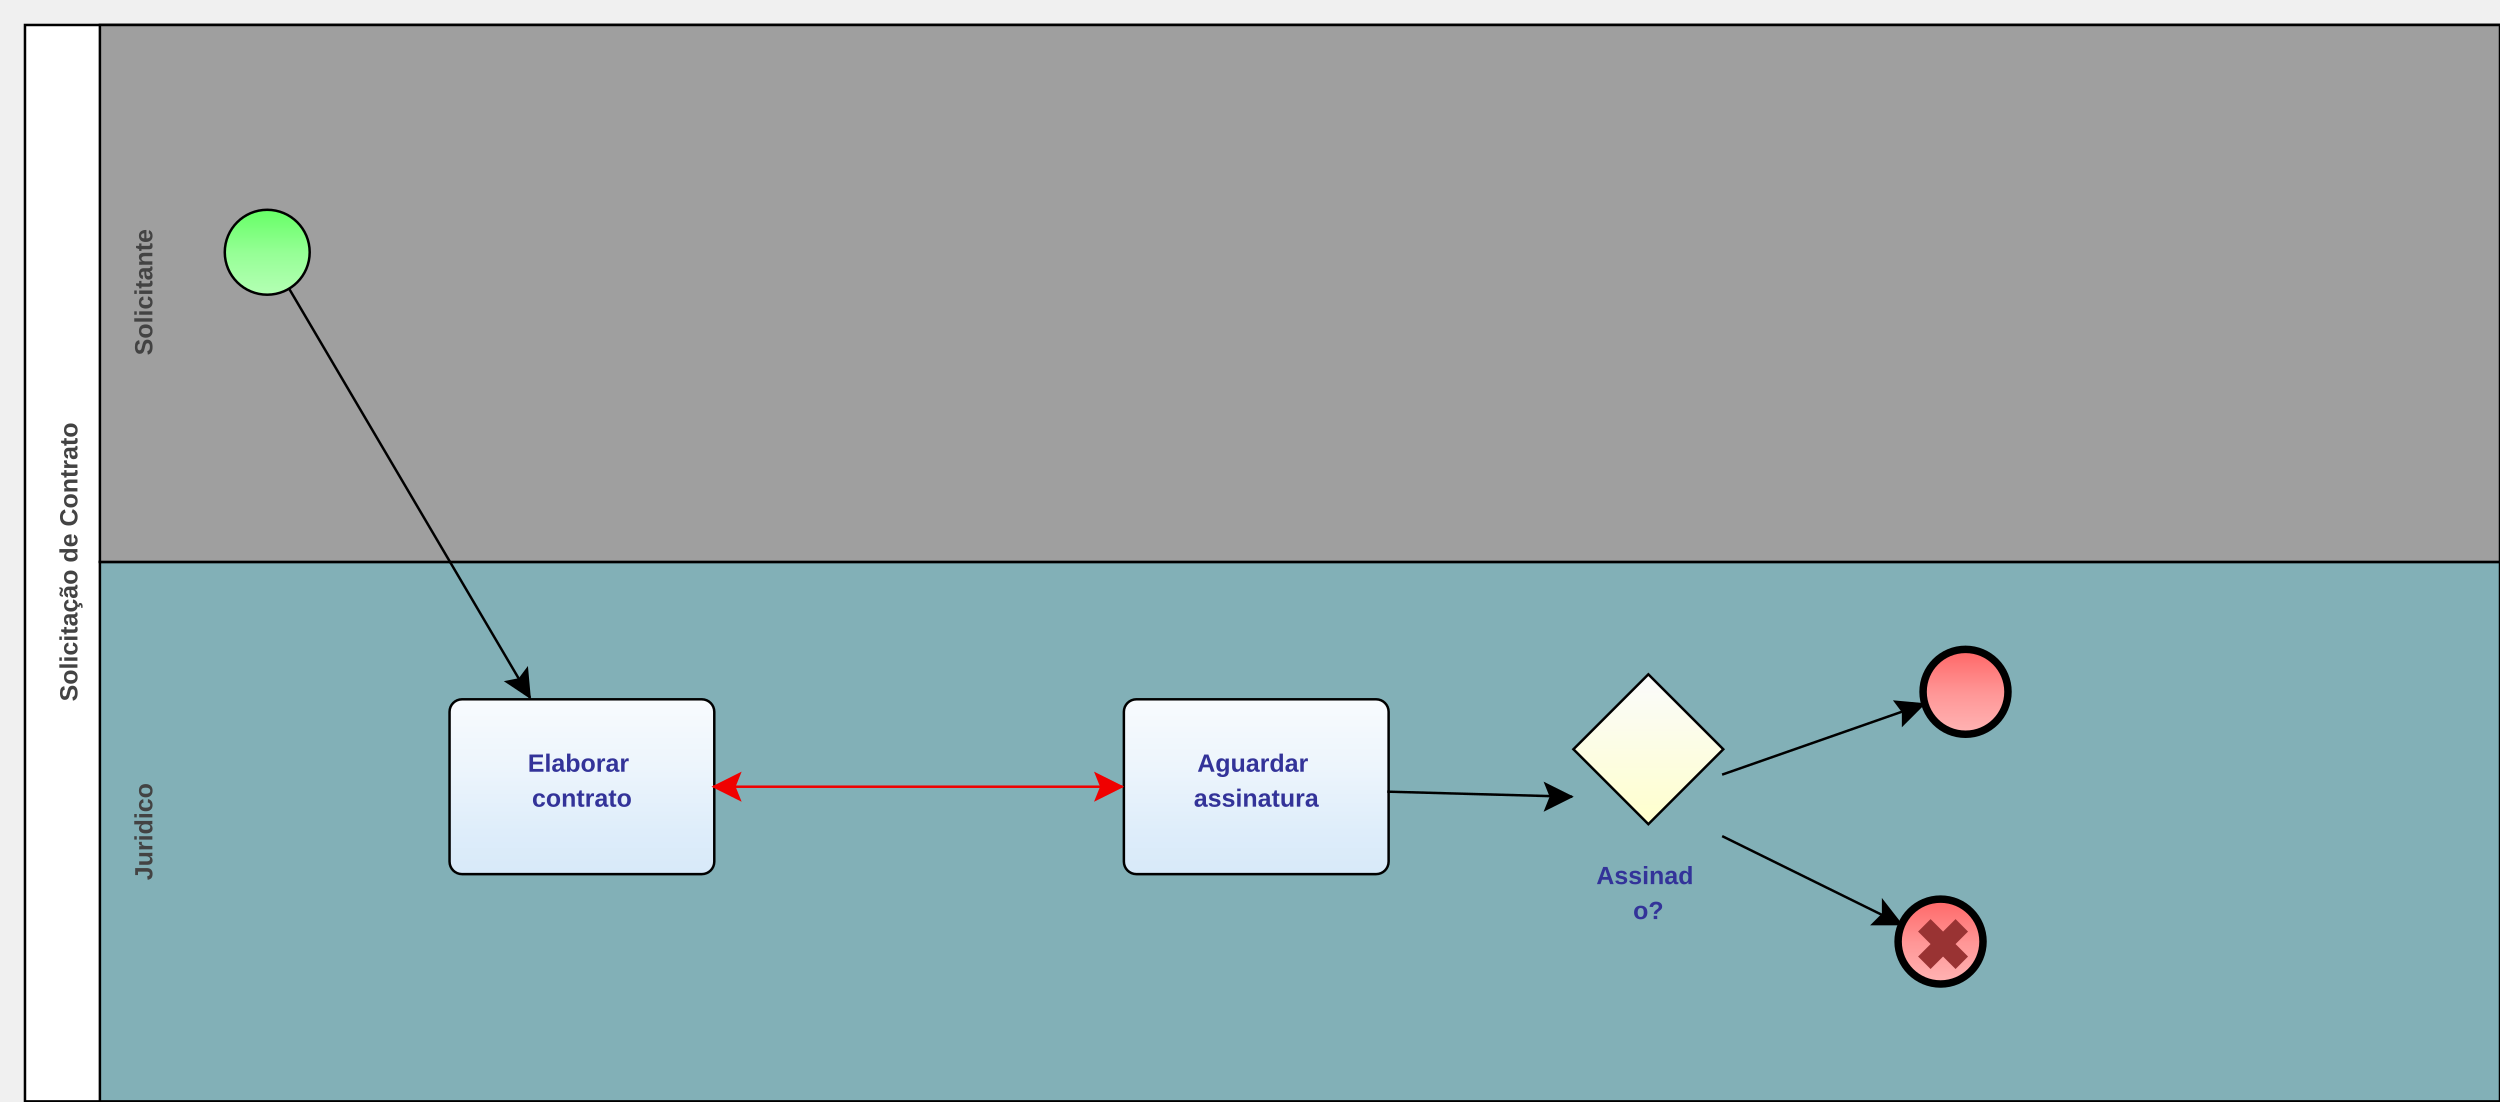
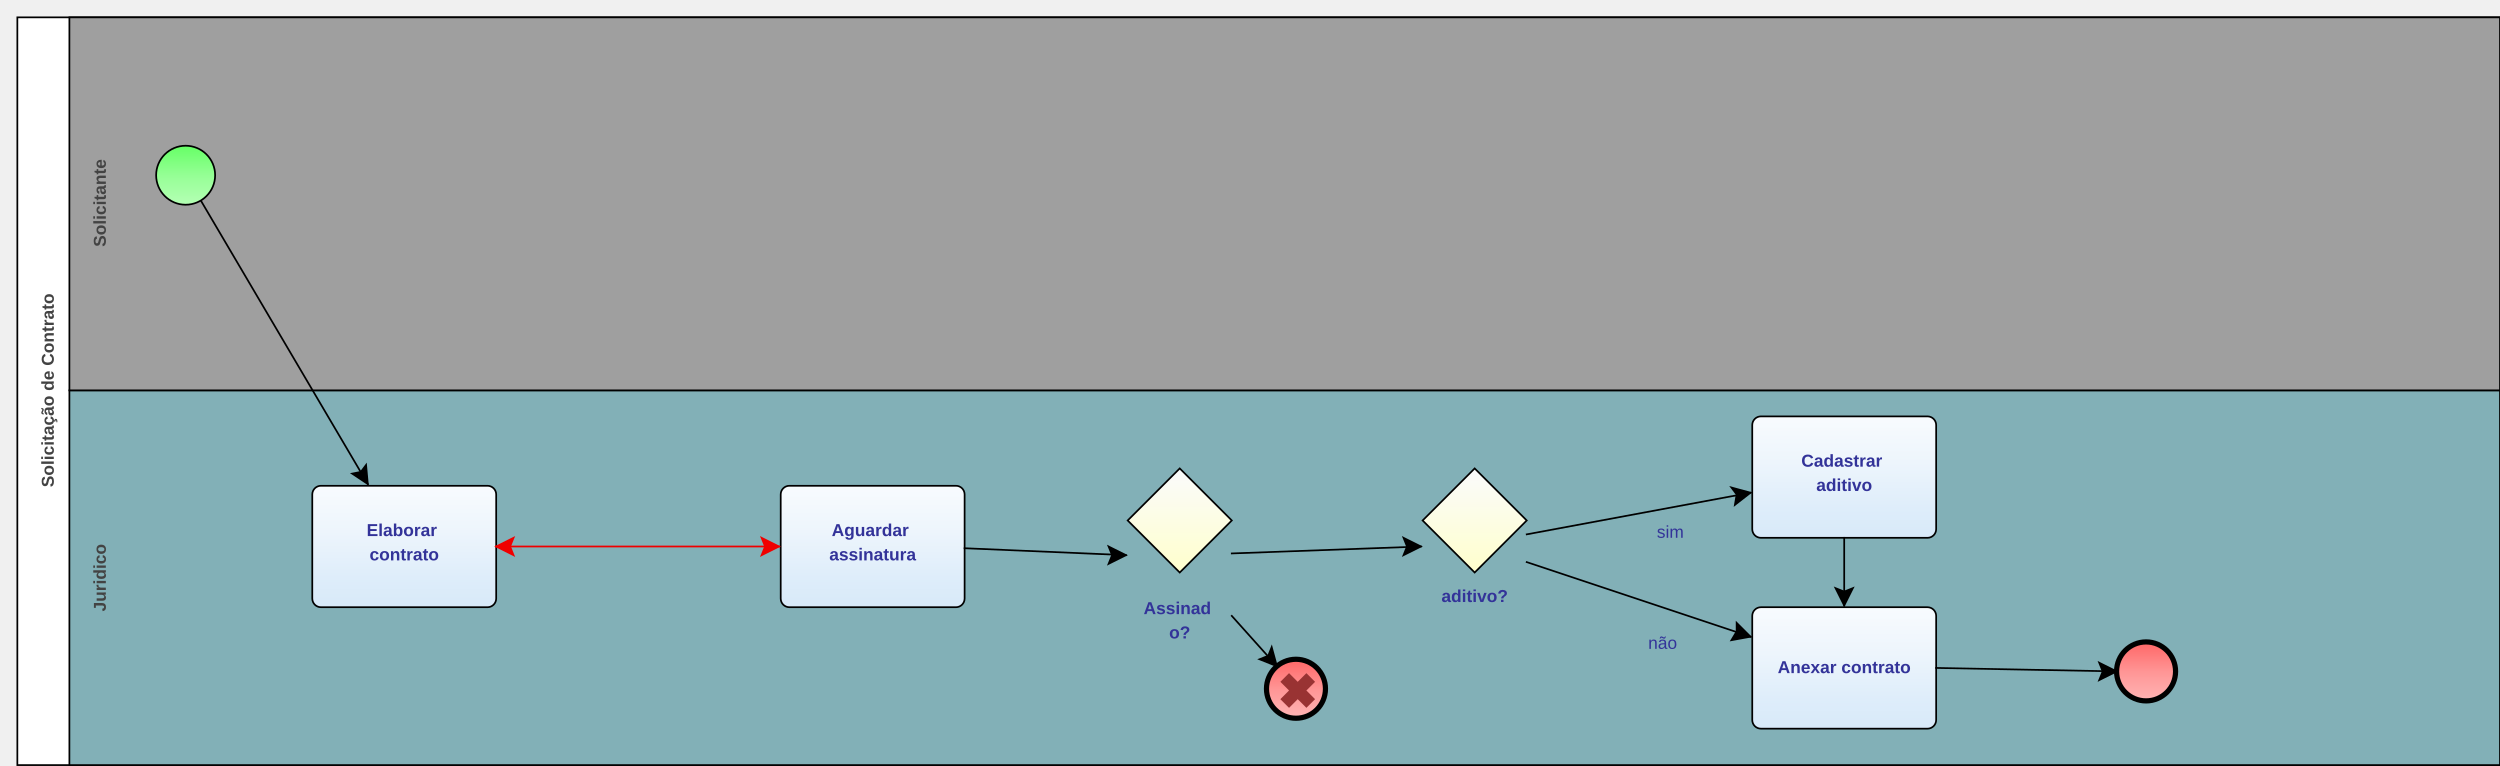
- <svg xmlns="http://www.w3.org/2000/svg" xmlns:xlink="http://www.w3.org/1999/xlink" style="stroke-dasharray:none; shape-rendering:auto; font-family:'Arial'; text-rendering:auto; fill-opacity:1; color-interpolation:auto; color-rendering:auto; font-size:12; fill:black; stroke:black; image-rendering:auto; stroke-miterlimit:10; stroke-linecap:square; stroke-linejoin:miter; font-style:normal; stroke-width:1; stroke-dashoffset:0; font-weight:normal; stroke-opacity:1;" contentScriptType="text/ecmascript" preserveAspectRatio="xMidYMid meet" zoomAndPan="magnify" version="1.0" contentStyleType="text/css" xml:xlink="http://www.w3.org/1999/xlink" width="1001" height="441">
-   <rect x="10" y="10" width="991" height="431" ry="0" rx="0" style="stroke:#000000; fill:#FFFFFF" />
-   <rect x="40" y="225" width="961" height="216" ry="0" rx="0" style="stroke:#000000; fill:#82B0B7" />
+ <svg xmlns="http://www.w3.org/2000/svg" xmlns:xlink="http://www.w3.org/1999/xlink" style="stroke-dasharray:none; shape-rendering:auto; font-family:'Arial'; text-rendering:auto; fill-opacity:1; color-interpolation:auto; color-rendering:auto; font-size:12; fill:black; stroke:black; image-rendering:auto; stroke-miterlimit:10; stroke-linecap:square; stroke-linejoin:miter; font-style:normal; stroke-width:1; stroke-dashoffset:0; font-weight:normal; stroke-opacity:1;" contentScriptType="text/ecmascript" preserveAspectRatio="xMidYMid meet" zoomAndPan="magnify" version="1.0" contentStyleType="text/css" xml:xlink="http://www.w3.org/1999/xlink" width="1441" height="441">
+   <rect x="10" y="10" width="1431" height="431" ry="0" rx="0" style="stroke:#000000; fill:#FFFFFF" />
+   <rect x="40" y="225" width="1401" height="216" ry="0" rx="0" style="stroke:#000000; fill:#82B0B7" />
  <g componentSequence="3">
    <text x="-333" y="47" transform="rotate(270)" text-anchor="middle" style="font-weight:bold;font-size:10px;stroke:none; fill:#434343">
      <tspan dy="14" x="-333">Juridico</tspan>
    </text>
  </g>
-   <rect x="40" y="10" width="961" height="215" ry="0" rx="0" style="stroke:#000000; fill:#9F9F9F" />
+   <rect x="40" y="10" width="1401" height="215" ry="0" rx="0" style="stroke:#000000; fill:#9F9F9F" />
  <g componentSequence="2">
    <text x="-117" y="47" transform="rotate(270)" text-anchor="middle" style="font-weight:bold;font-size:10px;stroke:none; fill:#434343">
      <tspan dy="14" x="-117">Solicitante</tspan>
    </text>
  </g>
  <g componentSequence="1">
    <text x="-225" y="17" transform="rotate(270)" text-anchor="middle" style="font-weight:bold;font-size:10px;stroke:none; fill:#434343">
      <tspan dy="14" x="-225">Solicitação de Contrato</tspan>
    </text>
  </g>
  <g sequence="4">
-     <ellipse cx="107" cy="101" rx="17" ry="17" stroke-width="1" style="fill:url(#linearGradient66FF6696FF96B6FFB6_1526053616);" stroke="336633" />
+     <ellipse cx="107" cy="101" rx="17" ry="17" stroke-width="1" style="fill:url(#linearGradient66FF6696FF96B6FFB6_232486263);" stroke="336633" />
  </g>
  <g sequence="10">
-     <rect x="180" y="280" width="106" height="70" ry="5" rx="5" style="fill:url(#linearGradientF8FBFEEDF5FCDEEDFAD4E7F8E2E5E9_1412587486);" stroke="191970" />
+     <rect x="180" y="280" width="106" height="70" ry="5" rx="5" style="fill:url(#linearGradientF8FBFEEDF5FCDEEDFAD4E7F8E2E5E9_52206268);" stroke="191970" />
  </g>
  <g componentSequence="10">
    <text x="233" y="295" text-anchor="middle" style="font-weight:bold;font-size:10px;stroke:none; fill:#333399">
      <tspan dy="14" x="233">Elaborar</tspan>
      <tspan dy="14" x="233">contrato</tspan>
    </text>
  </g>
  <g sequence="18">
-     <rect x="450" y="280" width="106" height="70" ry="5" rx="5" style="fill:url(#linearGradientF8FBFEEDF5FCDEEDFAD4E7F8E2E5E9_1343082880);" stroke="191970" />
+     <rect x="450" y="280" width="106" height="70" ry="5" rx="5" style="fill:url(#linearGradientF8FBFEEDF5FCDEEDFAD4E7F8E2E5E9_119741959);" stroke="191970" />
  </g>
  <g componentSequence="18">
    <text x="503" y="295" text-anchor="middle" style="font-weight:bold;font-size:10px;stroke:none; fill:#333399">
      <tspan dy="14" x="503">Aguardar</tspan>
      <tspan dy="14" x="503">assinatura</tspan>
    </text>
  </g>
  <g sequence="24">
-     <ellipse cx="787" cy="277" rx="17" ry="17" stroke-width="3" style="fill:url(#linearGradientFF6666FF9696FFB6B6_353326565);" stroke="993333" />
+     <ellipse cx="1237" cy="387" rx="17" ry="17" stroke-width="3" style="fill:url(#linearGradientFF6666FF9696FFB6B6_1109495943);" stroke="993333" />
  </g>
  <g sequence="37">
-     <polygon points=" 630 300 660 270 690 300 660 330 630 300" style="fill:url(#linearGradientFAFBFCFFFFCC_1650085774);" stroke="000000" />
+     <polygon points=" 650 300 680 270 710 300 680 330 650 300" style="fill:url(#linearGradientFAFBFCFFFFCC_336012665);" stroke="000000" />
  </g>
  <g componentSequence="37">
-     <text x="660" y="340" text-anchor="middle" style="font-weight:bold;font-size:10px;stroke:none; fill:#333399">
-       <tspan dy="14" x="660">Assinad</tspan>
-       <tspan dy="14" x="660">o?</tspan>
+     <text x="680" y="340" text-anchor="middle" style="font-weight:bold;font-size:10px;stroke:none; fill:#333399">
+       <tspan dy="14" x="680">Assinad</tspan>
+       <tspan dy="14" x="680">o?</tspan>
    </text>
  </g>
  <g sequence="42">
-     <ellipse cx="777" cy="377" rx="17" ry="17" stroke-width="3" style="fill:url(#linearGradientFF6666FF9696FFB6B6_609231028);" stroke="993333" />
+     <ellipse cx="747" cy="397" rx="17" ry="17" stroke-width="3" style="fill:url(#linearGradientFF6666FF9696FFB6B6_1932104767);" stroke="993333" />
  </g>
  <g sequence="42">
-     <polygon points=" 768 373 773 368 778 373 783 368 788 373 783 378 788 383 783 388 778 383 773 388 768 383 773 378" style="stroke:none; fill:#993333" />
+     <polygon points=" 738 393 743 388 748 393 753 388 758 393 753 398 758 403 753 408 748 403 743 408 738 403 743 398" style="stroke:none; fill:#993333" />
+   </g>
+   <g sequence="44">
+     <rect x="1010" y="350" width="106" height="70" ry="5" rx="5" style="fill:url(#linearGradientF8FBFEEDF5FCDEEDFAD4E7F8E2E5E9_1826979707);" stroke="191970" />
+   </g>
+   <g componentSequence="44">
+     <text x="1063" y="374" text-anchor="middle" style="font-weight:bold;font-size:10px;stroke:none; fill:#333399">
+       <tspan dy="14" x="1063">Anexar contrato</tspan>
+     </text>
+   </g>
+   <g sequence="47">
+     <polygon points=" 820 300 850 270 880 300 850 330 820 300" style="fill:url(#linearGradientFAFBFCFFFFCC_571371464);" stroke="000000" />
+   </g>
+   <g componentSequence="47">
+     <text x="850" y="333" text-anchor="middle" style="font-weight:bold;font-size:10px;stroke:none; fill:#333399">
+       <tspan dy="14" x="850">aditivo?</tspan>
+     </text>
+   </g>
+   <g sequence="49">
+     <rect x="1010" y="240" width="106" height="70" ry="5" rx="5" style="fill:url(#linearGradientF8FBFEEDF5FCDEEDFAD4E7F8E2E5E9_252688925);" stroke="191970" />
+   </g>
+   <g componentSequence="49">
+     <text x="1063" y="255" text-anchor="middle" style="font-weight:bold;font-size:10px;stroke:none; fill:#333399">
+       <tspan dy="14" x="1063">Cadastrar</tspan>
+       <tspan dy="14" x="1063">aditivo</tspan>
+     </text>
  </g>
  <g componentSequence="35">
    <text x="175" y="199" style="font-size:10px;font-weight:none;stroke:none; fill:#333399" text-anchor="left" />
  </g>
  <g componentSequence="36">
    <text x="378" y="315" style="font-size:10px;font-weight:none;stroke:none; fill:#333399" text-anchor="left" />
  </g>
  <g componentSequence="38">
-     <text x="603" y="318" style="font-size:10px;font-weight:none;stroke:none; fill:#333399" text-anchor="left" />
+     <text x="613" y="318" style="font-size:10px;font-weight:none;stroke:none; fill:#333399" text-anchor="left" />
  </g>
  <g componentSequence="41">
-     <text x="735" y="352" style="font-size:10px;font-weight:none;stroke:none; fill:#333399" text-anchor="left" />
+     <text x="731" y="367" style="font-size:10px;font-weight:none;stroke:none; fill:#333399" text-anchor="left" />
  </g>
-   <g componentSequence="43">
-     <text x="740" y="297" style="font-size:10px;font-weight:none;stroke:none; fill:#333399" text-anchor="left" />
+   <g componentSequence="46">
+     <text x="1178" y="386" style="font-size:10px;font-weight:none;stroke:none; fill:#333399" text-anchor="left" />
+   </g>
+   <g componentSequence="48">
+     <text x="775" y="317" style="font-size:10px;font-weight:none;stroke:none; fill:#333399" text-anchor="left" />
+   </g>
+   <g componentSequence="50">
+     <text x="955" y="296" style="font-size:10px;font-weight:none;stroke:none; fill:#333399" text-anchor="left">
+       <tspan dy="14" x="955">sim</tspan>
+     </text>
+   </g>
+   <g componentSequence="51">
+     <text x="950" y="360" style="font-size:10px;font-weight:none;stroke:none; fill:#333399" text-anchor="left">
+       <tspan dy="14" x="950">não</tspan>
+     </text>
+   </g>
+   <g componentSequence="52">
+     <text x="1073" y="330" style="font-size:10px;font-weight:none;stroke:none; fill:#333399" text-anchor="left" />
  </g>
  <path style="fill:none; stroke:#000000;stroke-width:1" d="M116.0 116.0 L212.0 279.0" />
  <polygon style="fill:#000000; stroke:#000000;" points=" 211 268 212 279 203 273 208 272" />
  <path style="fill:none; stroke:#F00000;stroke-width:1" d="M286.0 315.0 L449.0 315.0" />
  <polygon style="fill:#F00000; stroke:#F00000;" points=" 439 310 449 315 439 320 441 315" />
  <polygon style="fill:#F00000; stroke:#F00000;" points=" 296 320 286 315 296 310 294 315" />
-   <path style="fill:none; stroke:#000000;stroke-width:1" d="M556.0 317.0 L629.0 319.0" />
-   <polygon style="fill:#000000; stroke:#000000;" points=" 619 314 629 319 619 324 621 319" />
-   <path style="fill:none; stroke:#000000;stroke-width:1" d="M690.0 310.0 L770.0 282.0" />
-   <polygon style="fill:#000000; stroke:#000000;" points=" 759 281 770 282 762 290 762 285" />
-   <path style="fill:none; stroke:#000000;stroke-width:1" d="M690.0 335.0 L761.0 370.0" />
-   <polygon style="fill:#000000; stroke:#000000;" points=" 754 361 761 370 750 370 754 366" />
+   <path style="fill:none; stroke:#000000;stroke-width:1" d="M556.0 316.0 L649.0 320.0" />
+   <polygon style="fill:#000000; stroke:#000000;" points=" 639 315 649 320 639 325 641 320" />
+   <path style="fill:none; stroke:#000000;stroke-width:1" d="M1116.0 385.0 L1220.0 387.0" />
+   <polygon style="fill:#000000; stroke:#000000;" points=" 1210 382 1220 387 1210 392 1212 387" />
+   <path style="fill:none; stroke:#000000;stroke-width:1" d="M710.0 355.0 L736.0 384.0" />
+   <polygon style="fill:#000000; stroke:#000000;" points=" 733 373 736 384 726 380 731 378" />
+   <path style="fill:none; stroke:#000000;stroke-width:1" d="M710.0 319.0 L819.0 315.0" />
+   <polygon style="fill:#000000; stroke:#000000;" points=" 809 310 819 315 809 320 811 315" />
+   <path style="fill:none; stroke:#000000;stroke-width:1" d="M880.0 324.0 L1009.0 367.0" />
+   <polygon style="fill:#000000; stroke:#000000;" points=" 1001 359 1009 367 998 369 1001 364" />
+   <path style="fill:none; stroke:#000000;stroke-width:1" d="M1063.0 310.0 L1063.0 349.0" />
+   <polygon style="fill:#000000; stroke:#000000;" points=" 1068 339 1063 349 1058 339 1063 341" />
+   <path style="fill:none; stroke:#000000;stroke-width:1" d="M880.0 308.0 L1009.0 284.0" />
+   <polygon style="fill:#000000; stroke:#000000;" points=" 998 281 1009 284 1000 291 1001 285" />
  <defs>
-     <linearGradient xlink:href="#linearGradient66FF6696FF96B6FFB6" id="linearGradient66FF6696FF96B6FFB6_1526053616" x1="0" y1="84.0" x2="0" y2="119.0" gradientUnits="userSpaceOnUse" xlink:type="simple" xlink:actuate="onLoad" xlink:show="other" />
+     <linearGradient xlink:href="#linearGradient66FF6696FF96B6FFB6" id="linearGradient66FF6696FF96B6FFB6_232486263" x1="0" y1="84.0" x2="0" y2="119.0" gradientUnits="userSpaceOnUse" xlink:type="simple" xlink:actuate="onLoad" xlink:show="other" />
    <linearGradient id="linearGradient66FF6696FF96B6FFB6">
      <stop style="stop-color:#66FF66;stop-opacity:1;" offset="0.0" id="stop66FF66" />
      <stop style="stop-color:#96FF96;stop-opacity:1;" offset="0.5" id="stop96FF96" />
      <stop style="stop-color:#B6FFB6;stop-opacity:1;" offset="1.0" id="stopB6FFB6" />
    </linearGradient>
-     <linearGradient xlink:href="#linearGradientF8FBFEEDF5FCDEEDFAD4E7F8E2E5E9" id="linearGradientF8FBFEEDF5FCDEEDFAD4E7F8E2E5E9_1412587486" x1="0" y1="280.0" x2="0" y2="386.0" gradientUnits="userSpaceOnUse" xlink:type="simple" xlink:actuate="onLoad" xlink:show="other" />
+     <linearGradient xlink:href="#linearGradientF8FBFEEDF5FCDEEDFAD4E7F8E2E5E9" id="linearGradientF8FBFEEDF5FCDEEDFAD4E7F8E2E5E9_52206268" x1="0" y1="280.0" x2="0" y2="386.0" gradientUnits="userSpaceOnUse" xlink:type="simple" xlink:actuate="onLoad" xlink:show="other" />
    <linearGradient id="linearGradientF8FBFEEDF5FCDEEDFAD4E7F8E2E5E9">
      <stop style="stop-color:#F8FBFE;stop-opacity:1;" offset="0.0" id="stopF8FBFE" />
      <stop style="stop-color:#EDF5FC;stop-opacity:1;" offset="0.25" id="stopEDF5FC" />
      <stop style="stop-color:#DEEDFA;stop-opacity:1;" offset="0.5" id="stopDEEDFA" />
      <stop style="stop-color:#D4E7F8;stop-opacity:1;" offset="0.75" id="stopD4E7F8" />
      <stop style="stop-color:#E2E5E9;stop-opacity:1;" offset="1.0" id="stopE2E5E9" />
    </linearGradient>
-     <linearGradient xlink:href="#linearGradientF8FBFEEDF5FCDEEDFAD4E7F8E2E5E9" id="linearGradientF8FBFEEDF5FCDEEDFAD4E7F8E2E5E9_1343082880" x1="0" y1="280.0" x2="0" y2="386.0" gradientUnits="userSpaceOnUse" xlink:type="simple" xlink:actuate="onLoad" xlink:show="other" />
-     <linearGradient xlink:href="#linearGradientFF6666FF9696FFB6B6" id="linearGradientFF6666FF9696FFB6B6_353326565" x1="0" y1="260.0" x2="0" y2="295.0" gradientUnits="userSpaceOnUse" xlink:type="simple" xlink:actuate="onLoad" xlink:show="other" />
+     <linearGradient xlink:href="#linearGradientF8FBFEEDF5FCDEEDFAD4E7F8E2E5E9" id="linearGradientF8FBFEEDF5FCDEEDFAD4E7F8E2E5E9_119741959" x1="0" y1="280.0" x2="0" y2="386.0" gradientUnits="userSpaceOnUse" xlink:type="simple" xlink:actuate="onLoad" xlink:show="other" />
+     <linearGradient xlink:href="#linearGradientFF6666FF9696FFB6B6" id="linearGradientFF6666FF9696FFB6B6_1109495943" x1="0" y1="370.0" x2="0" y2="405.0" gradientUnits="userSpaceOnUse" xlink:type="simple" xlink:actuate="onLoad" xlink:show="other" />
    <linearGradient id="linearGradientFF6666FF9696FFB6B6">
      <stop style="stop-color:#FF6666;stop-opacity:1;" offset="0.0" id="stopFF6666" />
      <stop style="stop-color:#FF9696;stop-opacity:1;" offset="0.5" id="stopFF9696" />
      <stop style="stop-color:#FFB6B6;stop-opacity:1;" offset="1.0" id="stopFFB6B6" />
    </linearGradient>
-     <linearGradient xlink:href="#linearGradientFAFBFCFFFFCC" id="linearGradientFAFBFCFFFFCC_1650085774" x1="0" y1="270.0" x2="0" y2="330.0" gradientUnits="userSpaceOnUse" xlink:type="simple" xlink:actuate="onLoad" xlink:show="other" />
+     <linearGradient xlink:href="#linearGradientFAFBFCFFFFCC" id="linearGradientFAFBFCFFFFCC_336012665" x1="0" y1="270.0" x2="0" y2="330.0" gradientUnits="userSpaceOnUse" xlink:type="simple" xlink:actuate="onLoad" xlink:show="other" />
    <linearGradient id="linearGradientFAFBFCFFFFCC">
      <stop style="stop-color:#FAFBFC;stop-opacity:1;" offset="0.0" id="stopFAFBFC" />
      <stop style="stop-color:#FFFFCC;stop-opacity:1;" offset="1.0" id="stopFFFFCC" />
    </linearGradient>
-     <linearGradient xlink:href="#linearGradientFF6666FF9696FFB6B6" id="linearGradientFF6666FF9696FFB6B6_609231028" x1="0" y1="360.0" x2="0" y2="395.0" gradientUnits="userSpaceOnUse" xlink:type="simple" xlink:actuate="onLoad" xlink:show="other" />
+     <linearGradient xlink:href="#linearGradientFF6666FF9696FFB6B6" id="linearGradientFF6666FF9696FFB6B6_1932104767" x1="0" y1="380.0" x2="0" y2="415.0" gradientUnits="userSpaceOnUse" xlink:type="simple" xlink:actuate="onLoad" xlink:show="other" />
+     <linearGradient xlink:href="#linearGradientF8FBFEEDF5FCDEEDFAD4E7F8E2E5E9" id="linearGradientF8FBFEEDF5FCDEEDFAD4E7F8E2E5E9_1826979707" x1="0" y1="350.0" x2="0" y2="456.0" gradientUnits="userSpaceOnUse" xlink:type="simple" xlink:actuate="onLoad" xlink:show="other" />
+     <linearGradient xlink:href="#linearGradientFAFBFCFFFFCC" id="linearGradientFAFBFCFFFFCC_571371464" x1="0" y1="270.0" x2="0" y2="330.0" gradientUnits="userSpaceOnUse" xlink:type="simple" xlink:actuate="onLoad" xlink:show="other" />
+     <linearGradient xlink:href="#linearGradientF8FBFEEDF5FCDEEDFAD4E7F8E2E5E9" id="linearGradientF8FBFEEDF5FCDEEDFAD4E7F8E2E5E9_252688925" x1="0" y1="240.0" x2="0" y2="346.0" gradientUnits="userSpaceOnUse" xlink:type="simple" xlink:actuate="onLoad" xlink:show="other" />
  </defs>
</svg>
